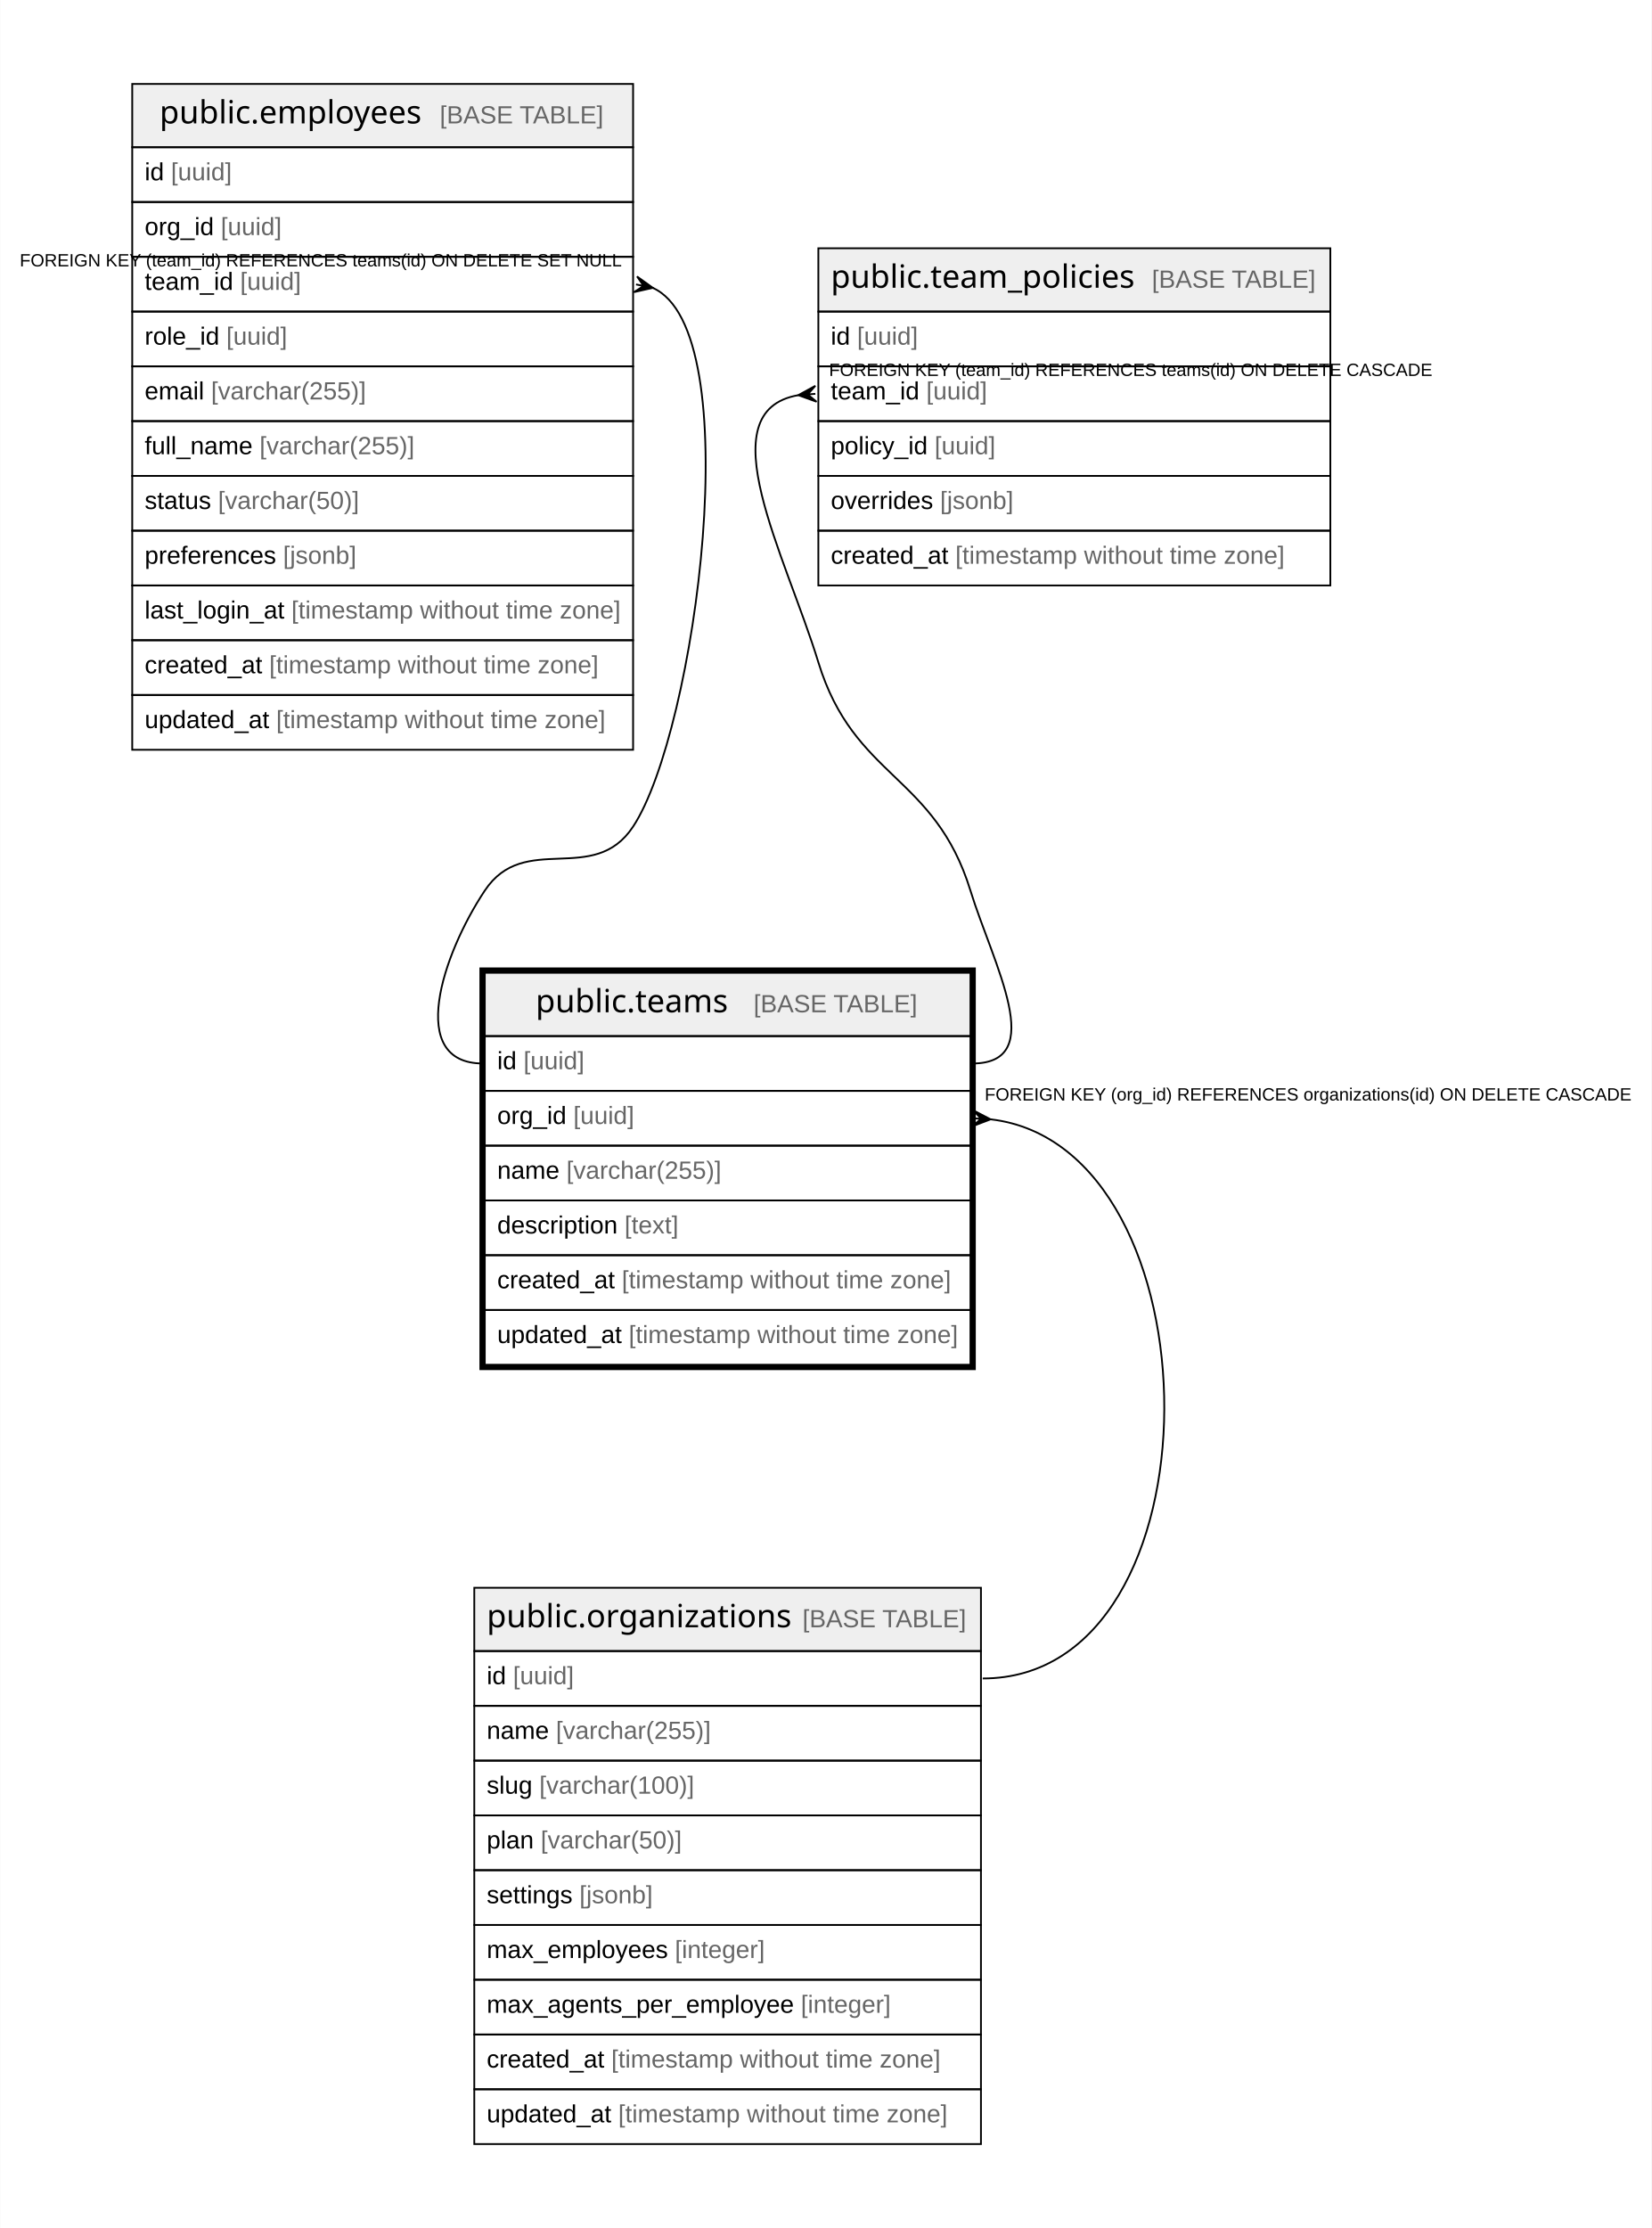
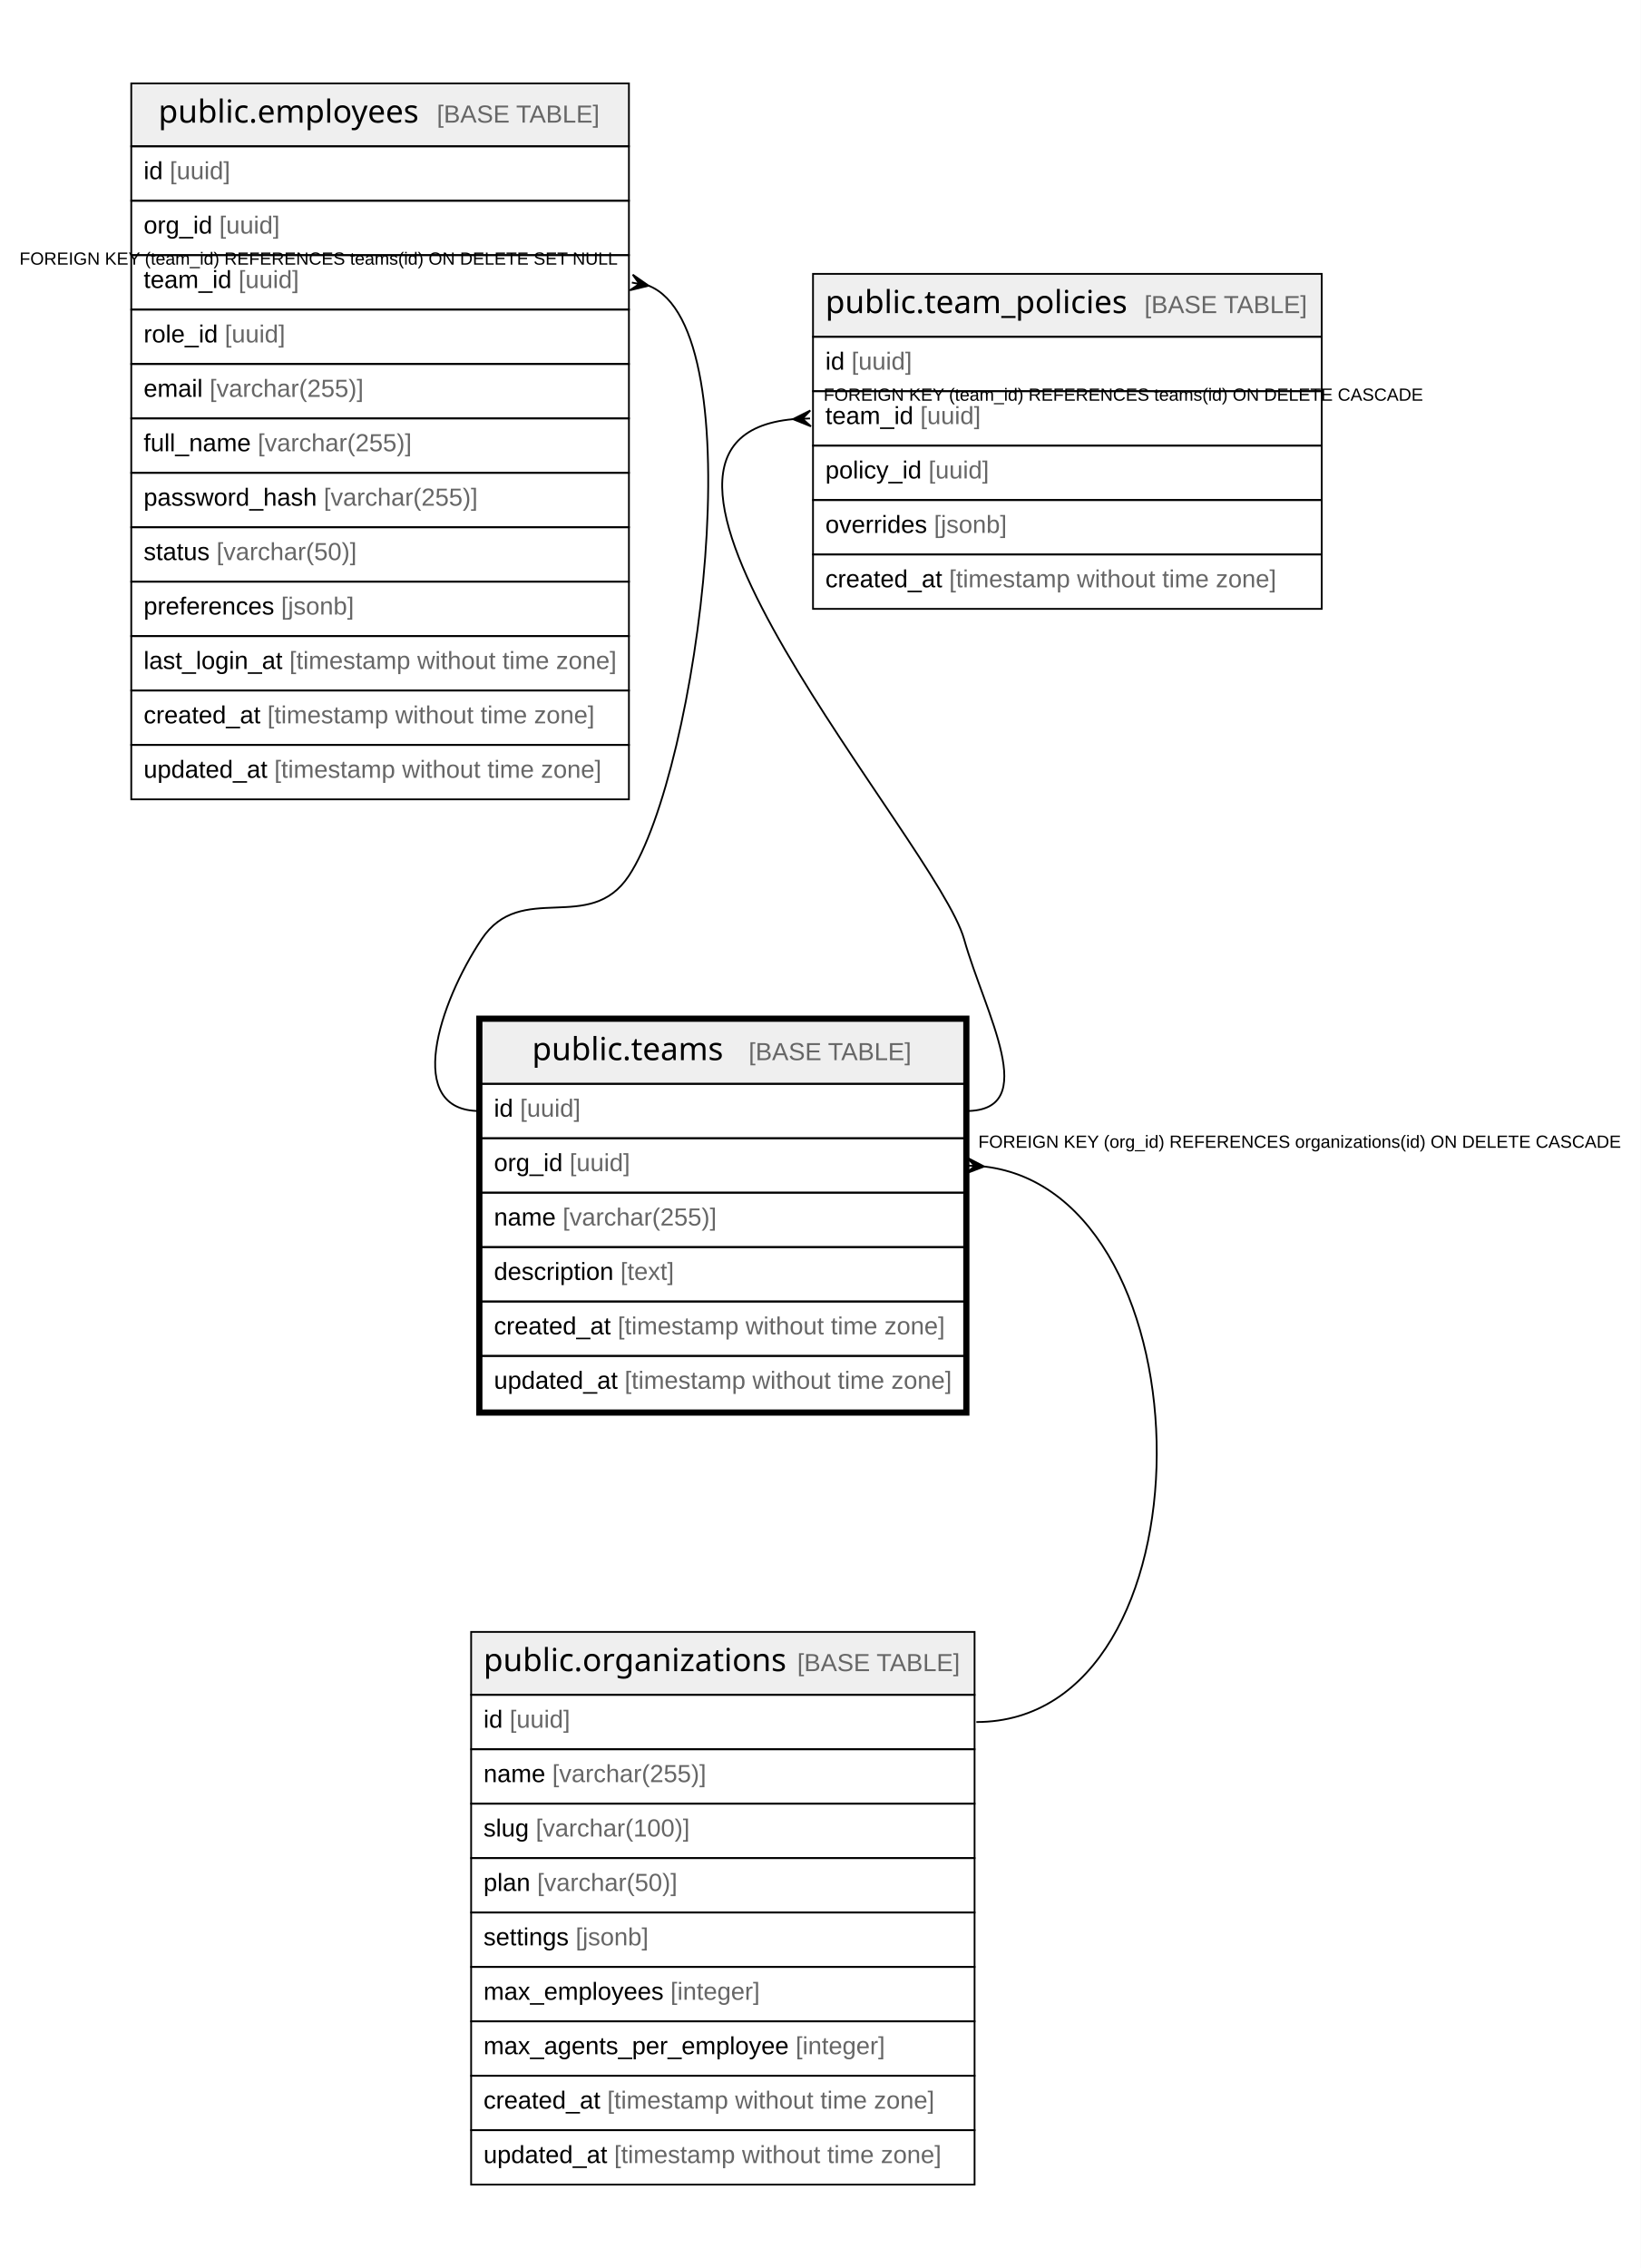
- <svg xmlns="http://www.w3.org/2000/svg" width="929pt" height="1253pt" viewBox="0.00 0.00 928.68 1252.80">
-   <g id="graph0" class="graph" transform="scale(1 1) rotate(0) translate(4 1248.8)">
-     <polygon fill="white" stroke="none" points="-4,4 -4,-1248.8 924.68,-1248.8 924.68,4 -4,4" />
+ <svg xmlns="http://www.w3.org/2000/svg" width="929pt" height="1284pt" viewBox="0.00 0.00 928.68 1283.60">
+   <g id="graph0" class="graph" transform="scale(1 1) rotate(0) translate(4 1279.6)">
+     <polygon fill="white" stroke="none" points="-4,4 -4,-1279.6 924.68,-1279.6 924.68,4 -4,4" />
    <g id="node1" class="node">
      <polygon fill="#efefef" stroke="none" points="268.55,-666.2 268.55,-701.8 541.69,-701.8 541.69,-666.2 268.55,-666.2" />
      <polygon fill="none" stroke="black" points="268.55,-666.2 268.55,-701.8 541.69,-701.8 541.69,-666.2 268.55,-666.2" />
      <text text-anchor="start" x="297.14" y="-679.6" font-family="Arial Bold" font-size="18.00">public.teams</text>
      <text text-anchor="start" x="388.61" y="-679.6" font-family="Arial" font-size="14.00">    </text>
      <text text-anchor="start" x="419.73" y="-679.6" font-family="Arial" font-size="14.00" fill="#666666">[BASE TABLE]</text>
      <polygon fill="none" stroke="black" points="268.55,-635.4 268.55,-666.2 541.69,-666.2 541.69,-635.4 268.55,-635.4" />
      <text text-anchor="start" x="275.55" y="-647.6" font-family="Arial" font-size="14.00">id </text>
      <text text-anchor="start" x="290.33" y="-647.6" font-family="Arial" font-size="14.00" fill="#666666">[uuid]</text>
      <polygon fill="none" stroke="black" points="268.55,-604.6 268.55,-635.4 541.69,-635.4 541.69,-604.6 268.55,-604.6" />
      <text text-anchor="start" x="275.55" y="-616.8" font-family="Arial" font-size="14.00">org_id </text>
      <text text-anchor="start" x="318.36" y="-616.8" font-family="Arial" font-size="14.00" fill="#666666">[uuid]</text>
      <polygon fill="none" stroke="black" points="268.55,-573.8 268.55,-604.6 541.69,-604.6 541.69,-573.8 268.55,-573.8" />
      <text text-anchor="start" x="275.55" y="-586" font-family="Arial" font-size="14.00">name </text>
      <text text-anchor="start" x="314.46" y="-586" font-family="Arial" font-size="14.00" fill="#666666">[varchar(255)]</text>
      <polygon fill="none" stroke="black" points="268.55,-543 268.55,-573.8 541.69,-573.8 541.69,-543 268.55,-543" />
      <text text-anchor="start" x="275.55" y="-555.2" font-family="Arial" font-size="14.00">description </text>
      <text text-anchor="start" x="347.14" y="-555.2" font-family="Arial" font-size="14.00" fill="#666666">[text]</text>
      <polygon fill="none" stroke="black" points="268.55,-512.2 268.55,-543 541.69,-543 541.69,-512.2 268.55,-512.2" />
      <text text-anchor="start" x="275.55" y="-524.4" font-family="Arial" font-size="14.00">created_at </text>
      <text text-anchor="start" x="345.6" y="-524.4" font-family="Arial" font-size="14.00" fill="#666666">[timestamp without time zone]</text>
      <polygon fill="none" stroke="black" points="268.55,-481.4 268.55,-512.2 541.69,-512.2 541.69,-481.4 268.55,-481.4" />
      <text text-anchor="start" x="275.55" y="-493.6" font-family="Arial" font-size="14.00">updated_at </text>
      <text text-anchor="start" x="349.51" y="-493.6" font-family="Arial" font-size="14.00" fill="#666666">[timestamp without time zone]</text>
      <polygon fill="none" stroke="black" stroke-width="3" points="267.05,-479.9 267.05,-703.3 543.19,-703.3 543.19,-479.9 267.05,-479.9" />
    </g>
    <g id="node4" class="node">
      <polygon fill="#efefef" stroke="none" points="262.65,-320.4 262.65,-356 547.6,-356 547.6,-320.4 262.65,-320.4" />
      <polygon fill="none" stroke="black" points="262.65,-320.4 262.65,-356 547.6,-356 547.6,-320.4 262.65,-320.4" />
      <text text-anchor="start" x="269.65" y="-333.8" font-family="Arial Bold" font-size="18.00">public.organizations</text>
      <text text-anchor="start" x="416.11" y="-333.8" font-family="Arial" font-size="14.00">    </text>
      <text text-anchor="start" x="447.22" y="-333.8" font-family="Arial" font-size="14.00" fill="#666666">[BASE TABLE]</text>
      <polygon fill="none" stroke="black" points="262.65,-289.6 262.65,-320.4 547.6,-320.4 547.6,-289.6 262.65,-289.6" />
      <text text-anchor="start" x="269.65" y="-301.8" font-family="Arial" font-size="14.00">id </text>
      <text text-anchor="start" x="284.43" y="-301.8" font-family="Arial" font-size="14.00" fill="#666666">[uuid]</text>
      <polygon fill="none" stroke="black" points="262.65,-258.8 262.65,-289.6 547.6,-289.6 547.6,-258.8 262.65,-258.8" />
      <text text-anchor="start" x="269.65" y="-271" font-family="Arial" font-size="14.00">name </text>
      <text text-anchor="start" x="308.56" y="-271" font-family="Arial" font-size="14.00" fill="#666666">[varchar(255)]</text>
      <polygon fill="none" stroke="black" points="262.65,-228 262.65,-258.8 547.6,-258.8 547.6,-228 262.65,-228" />
      <text text-anchor="start" x="269.65" y="-240.2" font-family="Arial" font-size="14.00">slug </text>
      <text text-anchor="start" x="299.22" y="-240.2" font-family="Arial" font-size="14.00" fill="#666666">[varchar(100)]</text>
      <polygon fill="none" stroke="black" points="262.65,-197.2 262.65,-228 547.6,-228 547.6,-197.2 262.65,-197.2" />
      <text text-anchor="start" x="269.65" y="-209.4" font-family="Arial" font-size="14.00">plan </text>
      <text text-anchor="start" x="300" y="-209.4" font-family="Arial" font-size="14.00" fill="#666666">[varchar(50)]</text>
      <polygon fill="none" stroke="black" points="262.65,-166.4 262.65,-197.2 547.6,-197.2 547.6,-166.4 262.65,-166.4" />
      <text text-anchor="start" x="269.65" y="-178.6" font-family="Arial" font-size="14.00">settings </text>
      <text text-anchor="start" x="321.78" y="-178.6" font-family="Arial" font-size="14.00" fill="#666666">[jsonb]</text>
      <polygon fill="none" stroke="black" points="262.65,-135.6 262.65,-166.4 547.6,-166.4 547.6,-135.6 262.65,-135.6" />
      <text text-anchor="start" x="269.65" y="-147.8" font-family="Arial" font-size="14.00">max_employees </text>
      <text text-anchor="start" x="375.47" y="-147.8" font-family="Arial" font-size="14.00" fill="#666666">[integer]</text>
      <polygon fill="none" stroke="black" points="262.65,-104.8 262.65,-135.6 547.6,-135.6 547.6,-104.8 262.65,-104.8" />
      <text text-anchor="start" x="269.65" y="-117" font-family="Arial" font-size="14.00">max_agents_per_employee </text>
      <text text-anchor="start" x="446.31" y="-117" font-family="Arial" font-size="14.00" fill="#666666">[integer]</text>
      <polygon fill="none" stroke="black" points="262.65,-74 262.65,-104.8 547.6,-104.8 547.6,-74 262.65,-74" />
      <text text-anchor="start" x="269.65" y="-86.2" font-family="Arial" font-size="14.00">created_at </text>
      <text text-anchor="start" x="339.69" y="-86.2" font-family="Arial" font-size="14.00" fill="#666666">[timestamp without time zone]</text>
      <polygon fill="none" stroke="black" points="262.65,-43.2 262.65,-74 547.6,-74 547.6,-43.2 262.65,-43.2" />
      <text text-anchor="start" x="269.65" y="-55.4" font-family="Arial" font-size="14.00">updated_at </text>
      <text text-anchor="start" x="343.6" y="-55.4" font-family="Arial" font-size="14.00" fill="#666666">[timestamp without time zone]</text>
    </g>
    <g id="edge3" class="edge">
      <path fill="none" stroke="black" d="M553.1,-619.4C682.92,-604.21 685.06,-305 548.6,-305" />
      <polygon fill="black" stroke="black" points="553.01,-619.41 542.77,-615.49 547.68,-619.71 543.36,-619.96 543.36,-619.96 543.36,-619.96 547.68,-619.71 543.28,-624.47 553.01,-619.41" />
      <text text-anchor="start" x="549.69" y="-630" font-family="Arial" font-size="10.00">FOREIGN KEY (org_id) REFERENCES organizations(id) ON DELETE CASCADE</text>
    </g>
    <g id="node2" class="node">
-       <polygon fill="#efefef" stroke="none" points="70.28,-1166 70.28,-1201.6 351.96,-1201.6 351.96,-1166 70.28,-1166" />
-       <polygon fill="none" stroke="black" points="70.28,-1166 70.28,-1201.6 351.96,-1201.6 351.96,-1166 70.28,-1166" />
-       <text text-anchor="start" x="85.64" y="-1179.4" font-family="Arial Bold" font-size="18.00">public.employees</text>
-       <text text-anchor="start" x="212.11" y="-1179.4" font-family="Arial" font-size="14.00">    </text>
-       <text text-anchor="start" x="243.23" y="-1179.4" font-family="Arial" font-size="14.00" fill="#666666">[BASE TABLE]</text>
+       <polygon fill="#efefef" stroke="none" points="70.28,-1196.8 70.28,-1232.4 351.96,-1232.4 351.96,-1196.8 70.28,-1196.8" />
+       <polygon fill="none" stroke="black" points="70.28,-1196.8 70.28,-1232.4 351.96,-1232.4 351.96,-1196.8 70.28,-1196.8" />
+       <text text-anchor="start" x="85.64" y="-1210.2" font-family="Arial Bold" font-size="18.00">public.employees</text>
+       <text text-anchor="start" x="212.11" y="-1210.2" font-family="Arial" font-size="14.00">    </text>
+       <text text-anchor="start" x="243.23" y="-1210.2" font-family="Arial" font-size="14.00" fill="#666666">[BASE TABLE]</text>
+       <polygon fill="none" stroke="black" points="70.28,-1166 70.28,-1196.8 351.96,-1196.8 351.96,-1166 70.28,-1166" />
+       <text text-anchor="start" x="77.28" y="-1178.2" font-family="Arial" font-size="14.00">id </text>
+       <text text-anchor="start" x="92.06" y="-1178.2" font-family="Arial" font-size="14.00" fill="#666666">[uuid]</text>
      <polygon fill="none" stroke="black" points="70.28,-1135.2 70.28,-1166 351.96,-1166 351.96,-1135.2 70.28,-1135.2" />
-       <text text-anchor="start" x="77.28" y="-1147.4" font-family="Arial" font-size="14.00">id </text>
-       <text text-anchor="start" x="92.06" y="-1147.4" font-family="Arial" font-size="14.00" fill="#666666">[uuid]</text>
+       <text text-anchor="start" x="77.28" y="-1147.4" font-family="Arial" font-size="14.00">org_id </text>
+       <text text-anchor="start" x="120.08" y="-1147.4" font-family="Arial" font-size="14.00" fill="#666666">[uuid]</text>
      <polygon fill="none" stroke="black" points="70.28,-1104.4 70.28,-1135.2 351.96,-1135.2 351.96,-1104.4 70.28,-1104.4" />
-       <text text-anchor="start" x="77.28" y="-1116.6" font-family="Arial" font-size="14.00">org_id </text>
-       <text text-anchor="start" x="120.08" y="-1116.6" font-family="Arial" font-size="14.00" fill="#666666">[uuid]</text>
+       <text text-anchor="start" x="77.28" y="-1116.6" font-family="Arial" font-size="14.00">team_id </text>
+       <text text-anchor="start" x="130.97" y="-1116.6" font-family="Arial" font-size="14.00" fill="#666666">[uuid]</text>
      <polygon fill="none" stroke="black" points="70.28,-1073.6 70.28,-1104.4 351.96,-1104.4 351.96,-1073.6 70.28,-1073.6" />
-       <text text-anchor="start" x="77.28" y="-1085.8" font-family="Arial" font-size="14.00">team_id </text>
-       <text text-anchor="start" x="130.97" y="-1085.8" font-family="Arial" font-size="14.00" fill="#666666">[uuid]</text>
+       <text text-anchor="start" x="77.28" y="-1085.8" font-family="Arial" font-size="14.00">role_id </text>
+       <text text-anchor="start" x="123.19" y="-1085.8" font-family="Arial" font-size="14.00" fill="#666666">[uuid]</text>
      <polygon fill="none" stroke="black" points="70.28,-1042.8 70.28,-1073.6 351.96,-1073.6 351.96,-1042.8 70.28,-1042.8" />
-       <text text-anchor="start" x="77.28" y="-1055" font-family="Arial" font-size="14.00">role_id </text>
-       <text text-anchor="start" x="123.19" y="-1055" font-family="Arial" font-size="14.00" fill="#666666">[uuid]</text>
+       <text text-anchor="start" x="77.28" y="-1055" font-family="Arial" font-size="14.00">email </text>
+       <text text-anchor="start" x="114.62" y="-1055" font-family="Arial" font-size="14.00" fill="#666666">[varchar(255)]</text>
      <polygon fill="none" stroke="black" points="70.28,-1012 70.28,-1042.8 351.96,-1042.8 351.96,-1012 70.28,-1012" />
-       <text text-anchor="start" x="77.28" y="-1024.2" font-family="Arial" font-size="14.00">email </text>
-       <text text-anchor="start" x="114.62" y="-1024.2" font-family="Arial" font-size="14.00" fill="#666666">[varchar(255)]</text>
+       <text text-anchor="start" x="77.28" y="-1024.2" font-family="Arial" font-size="14.00">full_name </text>
+       <text text-anchor="start" x="141.87" y="-1024.2" font-family="Arial" font-size="14.00" fill="#666666">[varchar(255)]</text>
      <polygon fill="none" stroke="black" points="70.28,-981.2 70.28,-1012 351.96,-1012 351.96,-981.2 70.28,-981.2" />
-       <text text-anchor="start" x="77.28" y="-993.4" font-family="Arial" font-size="14.00">full_name </text>
-       <text text-anchor="start" x="141.87" y="-993.4" font-family="Arial" font-size="14.00" fill="#666666">[varchar(255)]</text>
+       <text text-anchor="start" x="77.28" y="-993.4" font-family="Arial" font-size="14.00">password_hash </text>
+       <text text-anchor="start" x="179.23" y="-993.4" font-family="Arial" font-size="14.00" fill="#666666">[varchar(255)]</text>
      <polygon fill="none" stroke="black" points="70.28,-950.4 70.28,-981.2 351.96,-981.2 351.96,-950.4 70.28,-950.4" />
      <text text-anchor="start" x="77.28" y="-962.6" font-family="Arial" font-size="14.00">status </text>
      <text text-anchor="start" x="118.52" y="-962.6" font-family="Arial" font-size="14.00" fill="#666666">[varchar(50)]</text>
      <polygon fill="none" stroke="black" points="70.28,-919.6 70.28,-950.4 351.96,-950.4 351.96,-919.6 70.28,-919.6" />
      <text text-anchor="start" x="77.28" y="-931.8" font-family="Arial" font-size="14.00">preferences </text>
      <text text-anchor="start" x="155.1" y="-931.8" font-family="Arial" font-size="14.00" fill="#666666">[jsonb]</text>
      <polygon fill="none" stroke="black" points="70.28,-888.8 70.28,-919.6 351.96,-919.6 351.96,-888.8 70.28,-888.8" />
      <text text-anchor="start" x="77.28" y="-901" font-family="Arial" font-size="14.00">last_login_at </text>
      <text text-anchor="start" x="159.78" y="-901" font-family="Arial" font-size="14.00" fill="#666666">[timestamp without time zone]</text>
      <polygon fill="none" stroke="black" points="70.28,-858 70.28,-888.8 351.96,-888.8 351.96,-858 70.28,-858" />
      <text text-anchor="start" x="77.28" y="-870.2" font-family="Arial" font-size="14.00">created_at </text>
      <text text-anchor="start" x="147.32" y="-870.2" font-family="Arial" font-size="14.00" fill="#666666">[timestamp without time zone]</text>
      <polygon fill="none" stroke="black" points="70.28,-827.2 70.28,-858 351.96,-858 351.96,-827.2 70.28,-827.2" />
      <text text-anchor="start" x="77.28" y="-839.4" font-family="Arial" font-size="14.00">updated_at </text>
      <text text-anchor="start" x="151.23" y="-839.4" font-family="Arial" font-size="14.00" fill="#666666">[timestamp without time zone]</text>
    </g>
    <g id="edge1" class="edge">
-       <path fill="none" stroke="black" d="M362.87,-1086.99C417.41,-1063.33 387.33,-837.59 351.96,-784 329.72,-750.3 290.91,-781.62 268.55,-748 244.63,-712.03 224.35,-650.8 267.55,-650.8" />
-       <polygon fill="black" stroke="black" points="363.09,-1086.95 352.4,-1084.52 357.87,-1088.01 353.62,-1088.87 353.62,-1088.87 353.62,-1088.87 357.87,-1088.01 354.19,-1093.34 363.09,-1086.95" />
-       <text text-anchor="start" x="7" y="-1099" font-family="Arial" font-size="10.00">FOREIGN KEY (team_id) REFERENCES teams(id) ON DELETE SET NULL</text>
+       <path fill="none" stroke="black" d="M363.13,-1117.9C424.2,-1093.59 391.05,-843.25 351.96,-784 329.73,-750.29 290.91,-781.62 268.55,-748 244.63,-712.03 224.35,-650.8 267.55,-650.8" />
+       <polygon fill="black" stroke="black" points="363.12,-1117.9 352.47,-1115.32 357.88,-1118.88 353.62,-1119.68 353.62,-1119.68 353.62,-1119.68 357.88,-1118.88 354.12,-1124.16 363.12,-1117.9" />
+       <text text-anchor="start" x="7" y="-1129.8" font-family="Arial" font-size="10.00">FOREIGN KEY (team_id) REFERENCES teams(id) ON DELETE SET NULL</text>
    </g>
    <g id="node3" class="node">
-       <polygon fill="#efefef" stroke="none" points="456.15,-1073.6 456.15,-1109.2 744.09,-1109.2 744.09,-1073.6 456.15,-1073.6" />
-       <polygon fill="none" stroke="black" points="456.15,-1073.6 456.15,-1109.2 744.09,-1109.2 744.09,-1073.6 456.15,-1073.6" />
-       <text text-anchor="start" x="463.15" y="-1087" font-family="Arial Bold" font-size="18.00">public.team_policies</text>
-       <text text-anchor="start" x="612.6" y="-1087" font-family="Arial" font-size="14.00">    </text>
-       <text text-anchor="start" x="643.72" y="-1087" font-family="Arial" font-size="14.00" fill="#666666">[BASE TABLE]</text>
-       <polygon fill="none" stroke="black" points="456.15,-1042.8 456.15,-1073.6 744.09,-1073.6 744.09,-1042.8 456.15,-1042.8" />
-       <text text-anchor="start" x="463.15" y="-1055" font-family="Arial" font-size="14.00">id </text>
-       <text text-anchor="start" x="477.93" y="-1055" font-family="Arial" font-size="14.00" fill="#666666">[uuid]</text>
-       <polygon fill="none" stroke="black" points="456.15,-1012 456.15,-1042.8 744.09,-1042.8 744.09,-1012 456.15,-1012" />
-       <text text-anchor="start" x="463.15" y="-1024.2" font-family="Arial" font-size="14.00">team_id </text>
-       <text text-anchor="start" x="516.84" y="-1024.2" font-family="Arial" font-size="14.00" fill="#666666">[uuid]</text>
-       <polygon fill="none" stroke="black" points="456.15,-981.2 456.15,-1012 744.09,-1012 744.09,-981.2 456.15,-981.2" />
-       <text text-anchor="start" x="463.15" y="-993.4" font-family="Arial" font-size="14.00">policy_id </text>
-       <text text-anchor="start" x="521.51" y="-993.4" font-family="Arial" font-size="14.00" fill="#666666">[uuid]</text>
-       <polygon fill="none" stroke="black" points="456.15,-950.4 456.15,-981.2 744.09,-981.2 744.09,-950.4 456.15,-950.4" />
-       <text text-anchor="start" x="463.15" y="-962.6" font-family="Arial" font-size="14.00">overrides </text>
-       <text text-anchor="start" x="524.62" y="-962.6" font-family="Arial" font-size="14.00" fill="#666666">[jsonb]</text>
-       <polygon fill="none" stroke="black" points="456.15,-919.6 456.15,-950.4 744.09,-950.4 744.09,-919.6 456.15,-919.6" />
-       <text text-anchor="start" x="463.15" y="-931.8" font-family="Arial" font-size="14.00">created_at </text>
-       <text text-anchor="start" x="533.19" y="-931.8" font-family="Arial" font-size="14.00" fill="#666666">[timestamp without time zone]</text>
+       <polygon fill="#efefef" stroke="none" points="456.15,-1089 456.15,-1124.6 744.09,-1124.6 744.09,-1089 456.15,-1089" />
+       <polygon fill="none" stroke="black" points="456.15,-1089 456.15,-1124.6 744.09,-1124.6 744.09,-1089 456.15,-1089" />
+       <text text-anchor="start" x="463.15" y="-1102.4" font-family="Arial Bold" font-size="18.00">public.team_policies</text>
+       <text text-anchor="start" x="612.6" y="-1102.4" font-family="Arial" font-size="14.00">    </text>
+       <text text-anchor="start" x="643.72" y="-1102.4" font-family="Arial" font-size="14.00" fill="#666666">[BASE TABLE]</text>
+       <polygon fill="none" stroke="black" points="456.15,-1058.2 456.15,-1089 744.09,-1089 744.09,-1058.2 456.15,-1058.2" />
+       <text text-anchor="start" x="463.15" y="-1070.4" font-family="Arial" font-size="14.00">id </text>
+       <text text-anchor="start" x="477.93" y="-1070.4" font-family="Arial" font-size="14.00" fill="#666666">[uuid]</text>
+       <polygon fill="none" stroke="black" points="456.15,-1027.4 456.15,-1058.2 744.09,-1058.2 744.09,-1027.4 456.15,-1027.4" />
+       <text text-anchor="start" x="463.15" y="-1039.6" font-family="Arial" font-size="14.00">team_id </text>
+       <text text-anchor="start" x="516.84" y="-1039.6" font-family="Arial" font-size="14.00" fill="#666666">[uuid]</text>
+       <polygon fill="none" stroke="black" points="456.15,-996.6 456.15,-1027.4 744.09,-1027.4 744.09,-996.6 456.15,-996.6" />
+       <text text-anchor="start" x="463.15" y="-1008.8" font-family="Arial" font-size="14.00">policy_id </text>
+       <text text-anchor="start" x="521.51" y="-1008.8" font-family="Arial" font-size="14.00" fill="#666666">[uuid]</text>
+       <polygon fill="none" stroke="black" points="456.15,-965.8 456.15,-996.6 744.09,-996.6 744.09,-965.8 456.15,-965.8" />
+       <text text-anchor="start" x="463.15" y="-978" font-family="Arial" font-size="14.00">overrides </text>
+       <text text-anchor="start" x="524.62" y="-978" font-family="Arial" font-size="14.00" fill="#666666">[jsonb]</text>
+       <polygon fill="none" stroke="black" points="456.15,-935 456.15,-965.8 744.09,-965.8 744.09,-935 456.15,-935" />
+       <text text-anchor="start" x="463.15" y="-947.2" font-family="Arial" font-size="14.00">created_at </text>
+       <text text-anchor="start" x="533.19" y="-947.2" font-family="Arial" font-size="14.00" fill="#666666">[timestamp without time zone]</text>
    </g>
    <g id="edge2" class="edge">
-       <path fill="none" stroke="black" d="M444.83,-1026.58C393.43,-1017.64 437.61,-936.94 456.15,-876.4 476.23,-810.83 521.49,-813.53 541.69,-748 554.42,-706.71 585.89,-650.8 542.69,-650.8" />
-       <polygon fill="black" stroke="black" points="444.84,-1026.59 454.46,-1031.86 450.16,-1027.01 454.48,-1027.35 454.48,-1027.35 454.48,-1027.35 450.16,-1027.01 455.17,-1022.89 444.84,-1026.59" />
-       <text text-anchor="start" x="462.15" y="-1037.4" font-family="Arial" font-size="10.00">FOREIGN KEY (team_id) REFERENCES teams(id) ON DELETE CASCADE</text>
+       <path fill="none" stroke="black" d="M445.08,-1042.38C319.35,-1031.25 526.35,-802.71 541.69,-748 553.36,-706.4 585.89,-650.8 542.69,-650.8" />
+       <polygon fill="black" stroke="black" points="444.82,-1042.37 454.62,-1047.28 450.15,-1042.59 454.48,-1042.77 454.48,-1042.77 454.48,-1042.77 450.15,-1042.59 455,-1038.29 444.82,-1042.37" />
+       <text text-anchor="start" x="462.15" y="-1052.8" font-family="Arial" font-size="10.00">FOREIGN KEY (team_id) REFERENCES teams(id) ON DELETE CASCADE</text>
    </g>
  </g>
</svg>
